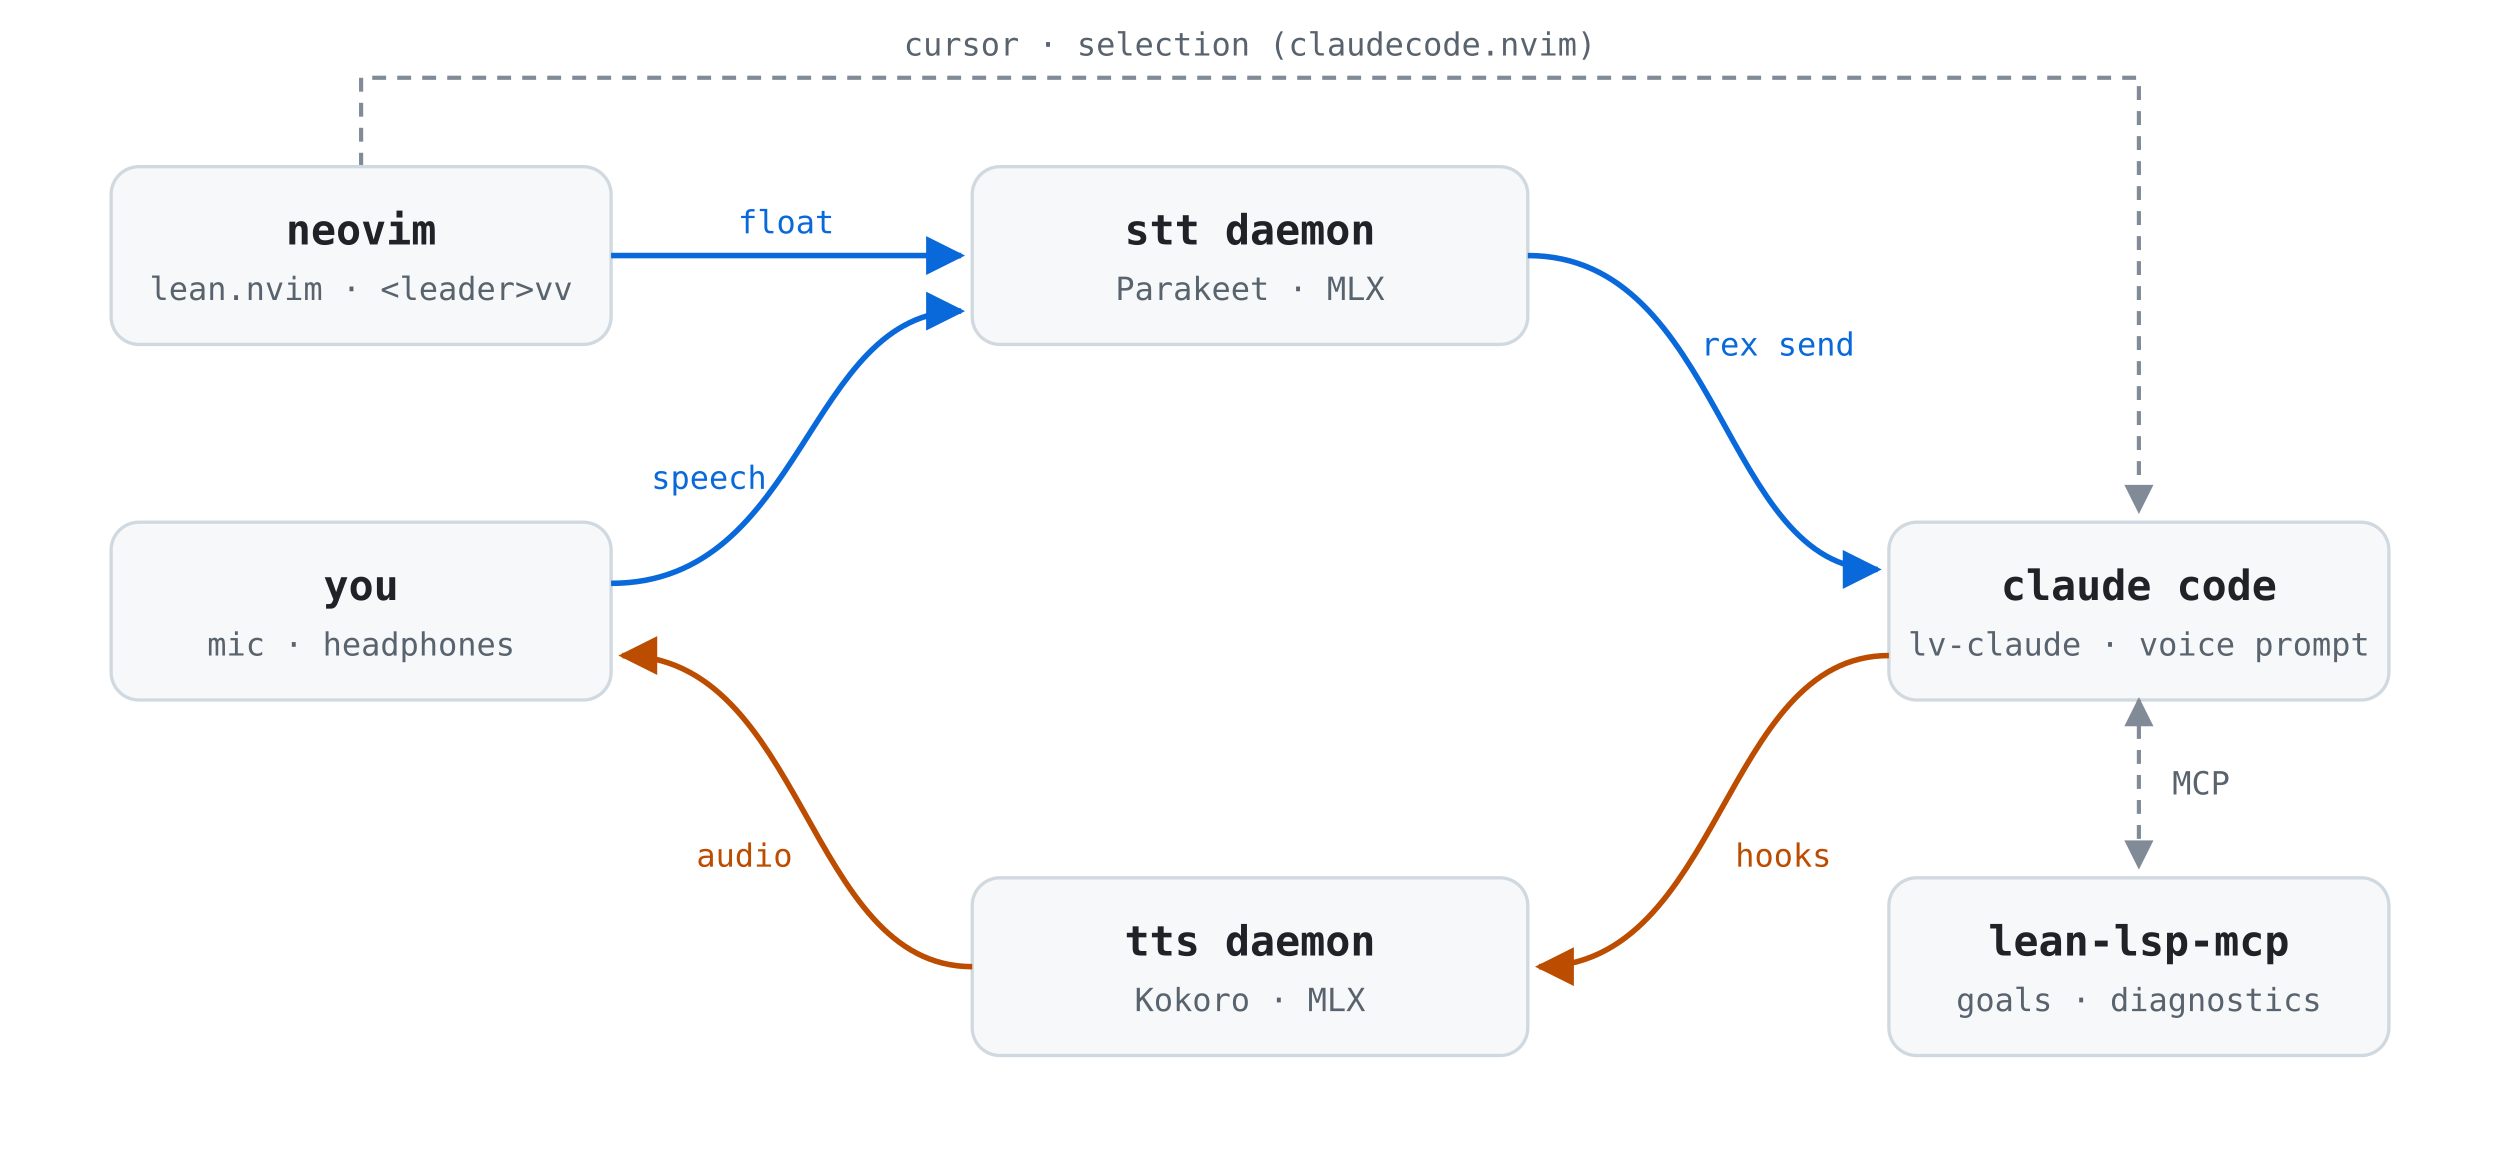
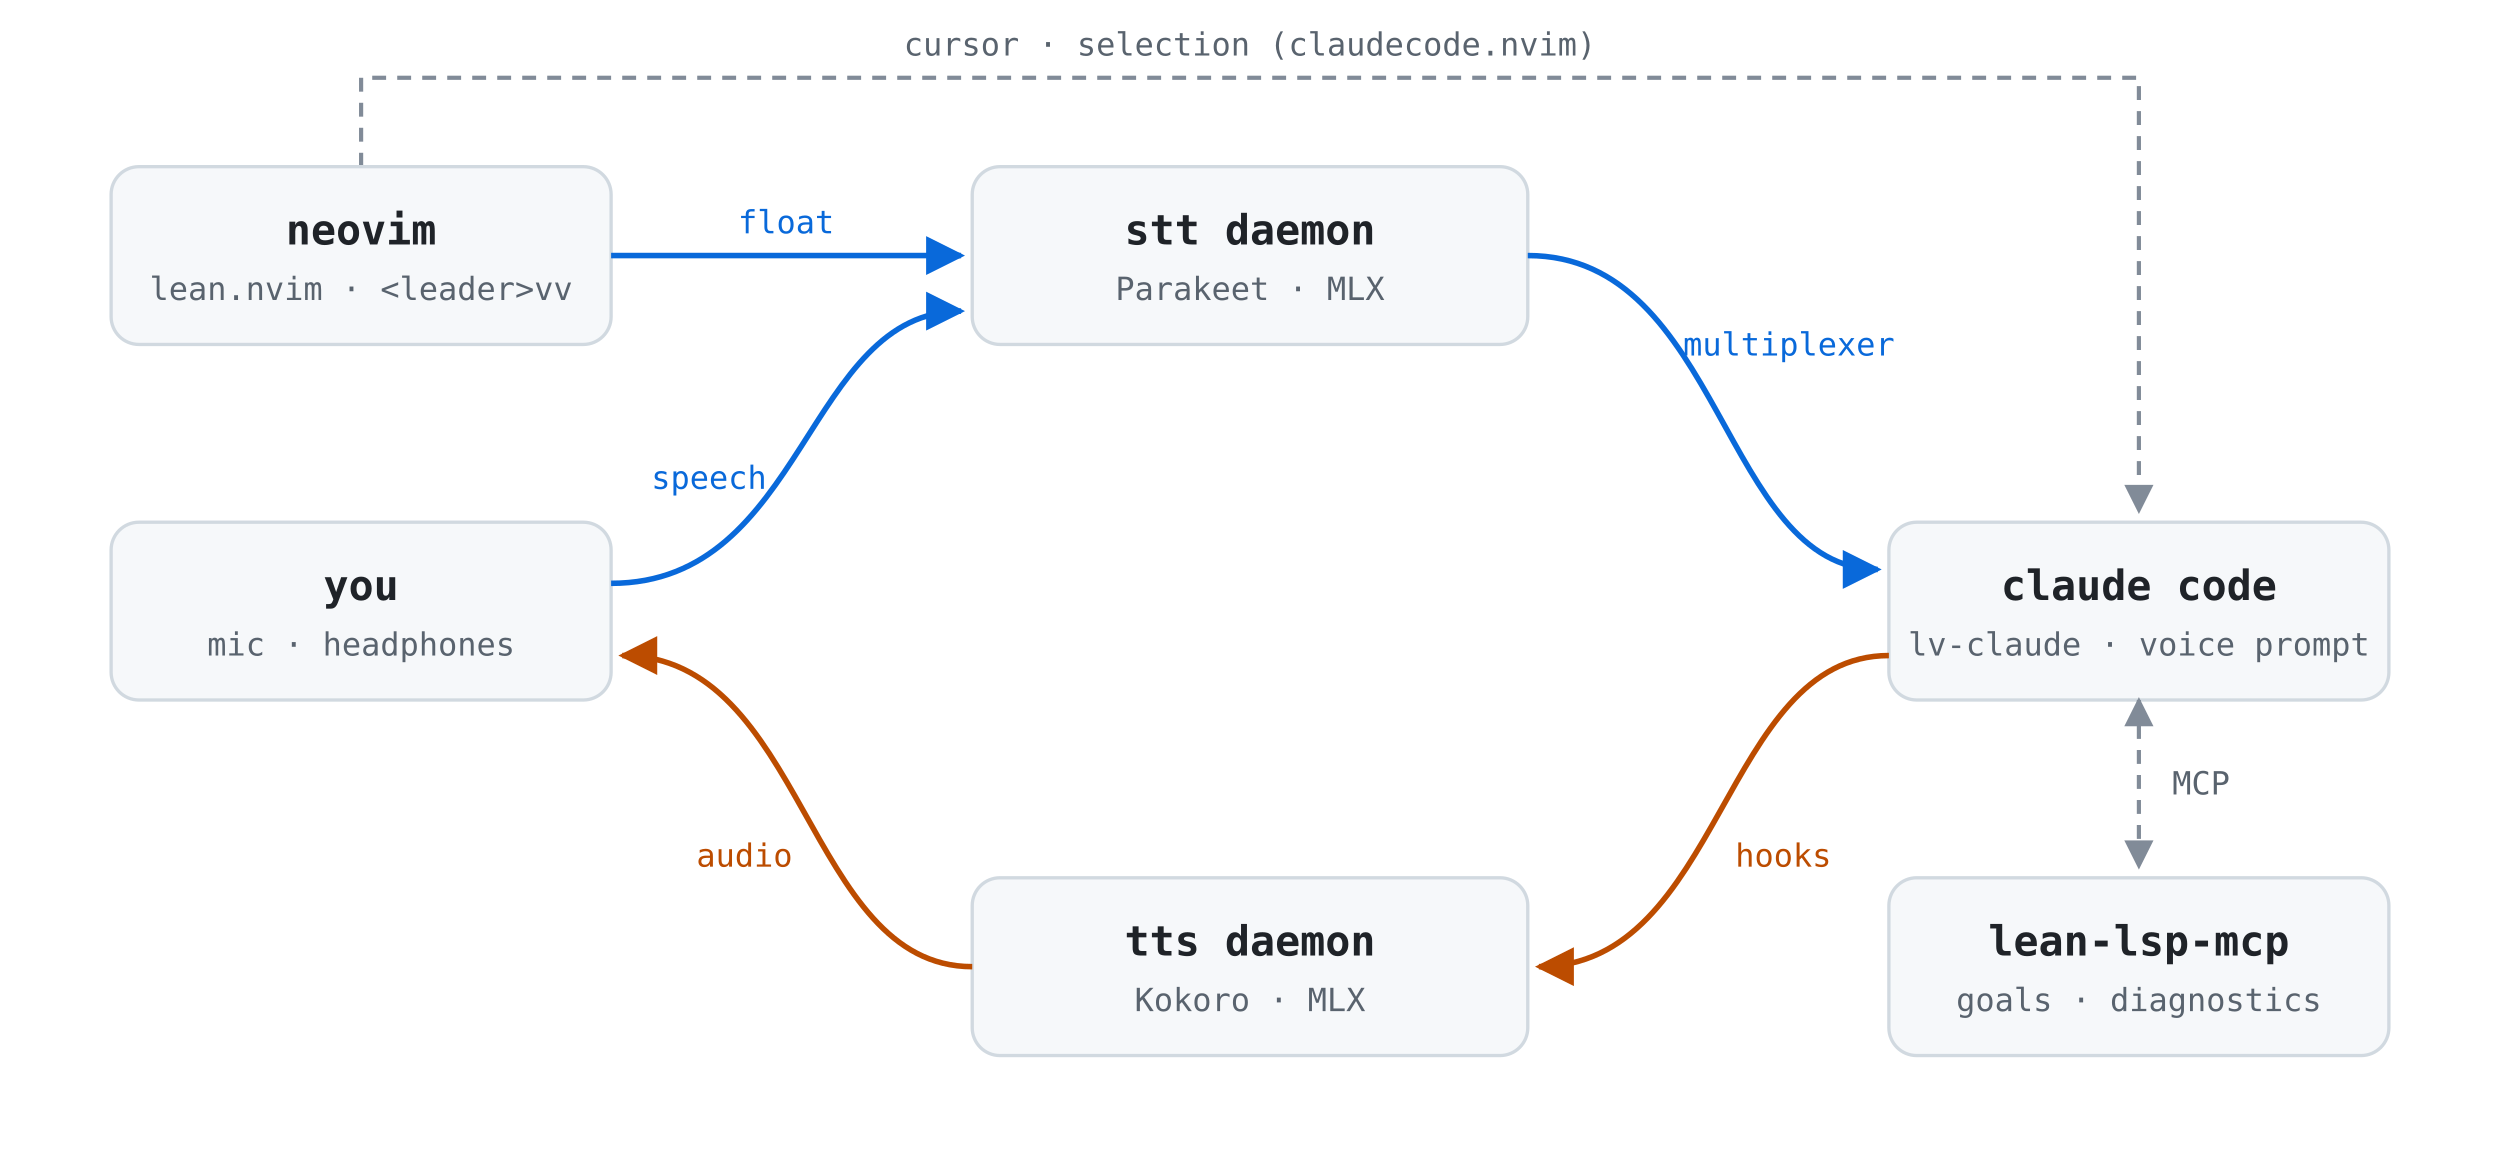
<svg xmlns="http://www.w3.org/2000/svg" viewBox="0 0 900 420" width="900" height="420" role="img" aria-label="lean-voice architecture: speech goes through the STT daemon into Claude Code via rex send; Claude's replies come back through hooks to the TTS daemon; Neovim shares cursor context and Lean goals come from lean-lsp-mcp.">
  <style>
    text { font-family: ui-monospace, SFMono-Regular, Menlo, Consolas, monospace; fill: #1f2328; }
    .title { font-size: 15px; font-weight: 600; }
    .sub { font-size: 11.5px; fill: #59636e; }
    .label { font-size: 11.5px; }
    .box { fill: #f6f8fa; stroke: #d1d9e0; stroke-width: 1.2; }
    .in  { stroke: #0969da; fill: none; stroke-width: 2; }
    .out { stroke: #bc4c00; fill: none; stroke-width: 2; }
    .ctx { stroke: #818b98; fill: none; stroke-width: 1.5; stroke-dasharray: 5 4; }
    .lin, .hin { fill: #0969da; } .lout, .hout { fill: #bc4c00; } .lctx { fill: #59636e; } .hctx { fill: #818b98; }
    @media (prefers-color-scheme: dark) {
      text { fill: #e6edf3; }
      .sub, .lctx { fill: #9198a1; }
      .box { fill: #151b23; stroke: #3d444d; }
      .in { stroke: #4493f8; } .lin, .hin { fill: #4493f8; }
      .out { stroke: #f0883e; } .lout, .hout { fill: #f0883e; }
      .ctx { stroke: #7d8590; } .hctx { fill: #7d8590; }
    }
  </style>
  <defs>
    <marker id="a-in" viewBox="0 0 10 10" refX="9" refY="5" markerWidth="7" markerHeight="7" orient="auto-start-reverse">
      <path class="hin" d="M0,0 L10,5 L0,10 z" />
    </marker>
    <marker id="a-out" viewBox="0 0 10 10" refX="9" refY="5" markerWidth="7" markerHeight="7" orient="auto-start-reverse">
      <path class="hout" d="M0,0 L10,5 L0,10 z" />
    </marker>
    <marker id="a-ctx" viewBox="0 0 10 10" refX="9" refY="5" markerWidth="7" markerHeight="7" orient="auto-start-reverse">
      <path class="hctx" d="M0,0 L10,5 L0,10 z" />
    </marker>
  </defs>
  <path class="ctx" d="M130,60 V28 H770 V184" marker-end="url(#a-ctx)" />
  <text class="label lctx" x="450" y="20" text-anchor="middle">cursor · selection  (claudecode.nvim)</text>
  <rect class="box" x="40" y="60" width="180" height="64" rx="10" />
  <text class="title" x="130" y="88" text-anchor="middle">neovim</text>
  <text class="sub" x="130" y="108" text-anchor="middle">lean.nvim · &lt;leader&gt;vv</text>
  <rect class="box" x="40" y="188" width="180" height="64" rx="10" />
  <text class="title" x="130" y="216" text-anchor="middle">you</text>
  <text class="sub" x="130" y="236" text-anchor="middle">mic · headphones</text>
  <rect class="box" x="350" y="60" width="200" height="64" rx="10" />
  <text class="title" x="450" y="88" text-anchor="middle">stt daemon</text>
  <text class="sub" x="450" y="108" text-anchor="middle">Parakeet · MLX</text>
  <rect class="box" x="350" y="316" width="200" height="64" rx="10" />
  <text class="title" x="450" y="344" text-anchor="middle">tts daemon</text>
  <text class="sub" x="450" y="364" text-anchor="middle">Kokoro · MLX</text>
  <rect class="box" x="680" y="188" width="180" height="64" rx="10" />
  <text class="title" x="770" y="216" text-anchor="middle">claude code</text>
  <text class="sub" x="770" y="236" text-anchor="middle">lv-claude · voice prompt</text>
  <rect class="box" x="680" y="316" width="180" height="64" rx="10" />
  <text class="title" x="770" y="344" text-anchor="middle">lean-lsp-mcp</text>
  <text class="sub" x="770" y="364" text-anchor="middle">goals · diagnostics</text>
  <path class="in" d="M220,92 H346" marker-end="url(#a-in)" />
  <text class="label lin" x="283" y="84" text-anchor="middle">float</text>
  <path class="in" d="M220,210 C290,210 290,112 346,112" marker-end="url(#a-in)" />
  <text class="label lin" x="276" y="176" text-anchor="end">speech</text>
  <path class="in" d="M550,92 C620,92 620,205 676,205" marker-end="url(#a-in)" />
-   <text class="label lin" x="640" y="128" text-anchor="middle">rex send</text>
+   <text class="label lin" x="644" y="128" text-anchor="middle">multiplexer</text>
  <path class="out" d="M680,236 C620,236 620,348 554,348" marker-end="url(#a-out)" />
  <text class="label lout" x="642" y="312" text-anchor="middle">hooks</text>
  <path class="out" d="M350,348 C290,348 290,236 224,236" marker-end="url(#a-out)" />
  <text class="label lout" x="268" y="312" text-anchor="middle">audio</text>
  <path class="ctx" d="M770,252 V312" marker-start="url(#a-ctx)" marker-end="url(#a-ctx)" />
  <text class="label lctx" x="782" y="286">MCP</text>
</svg>
